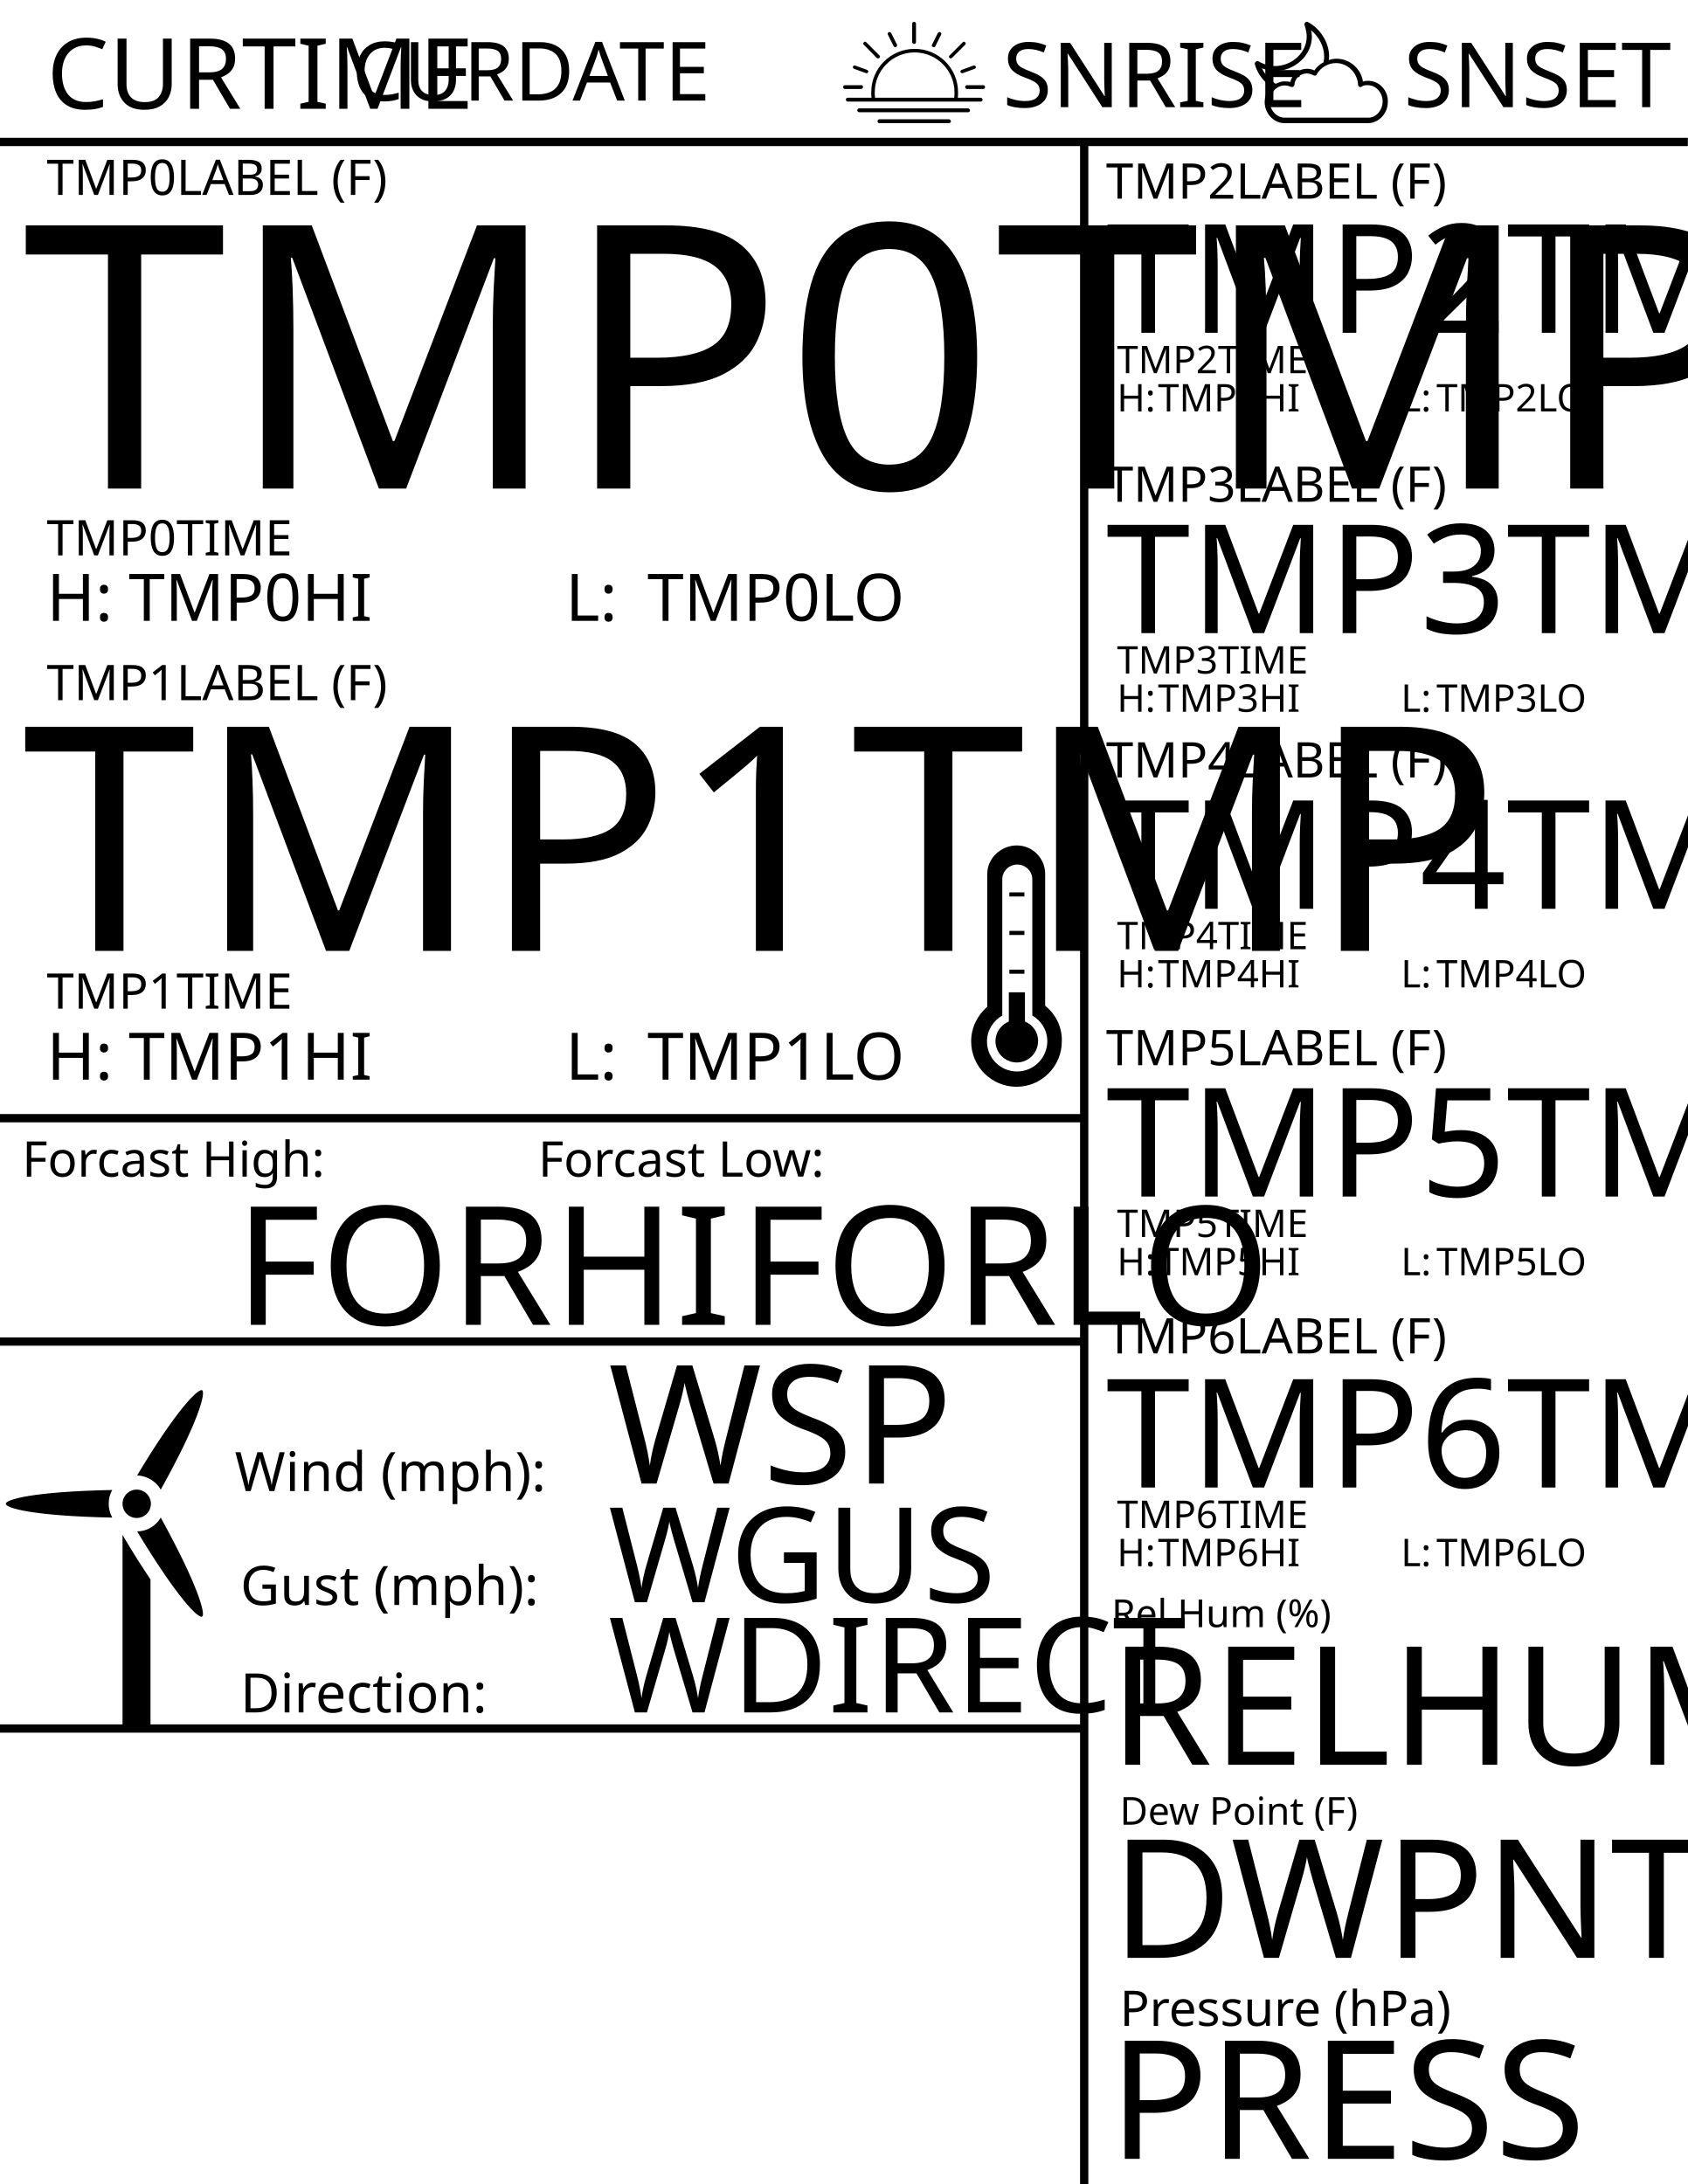
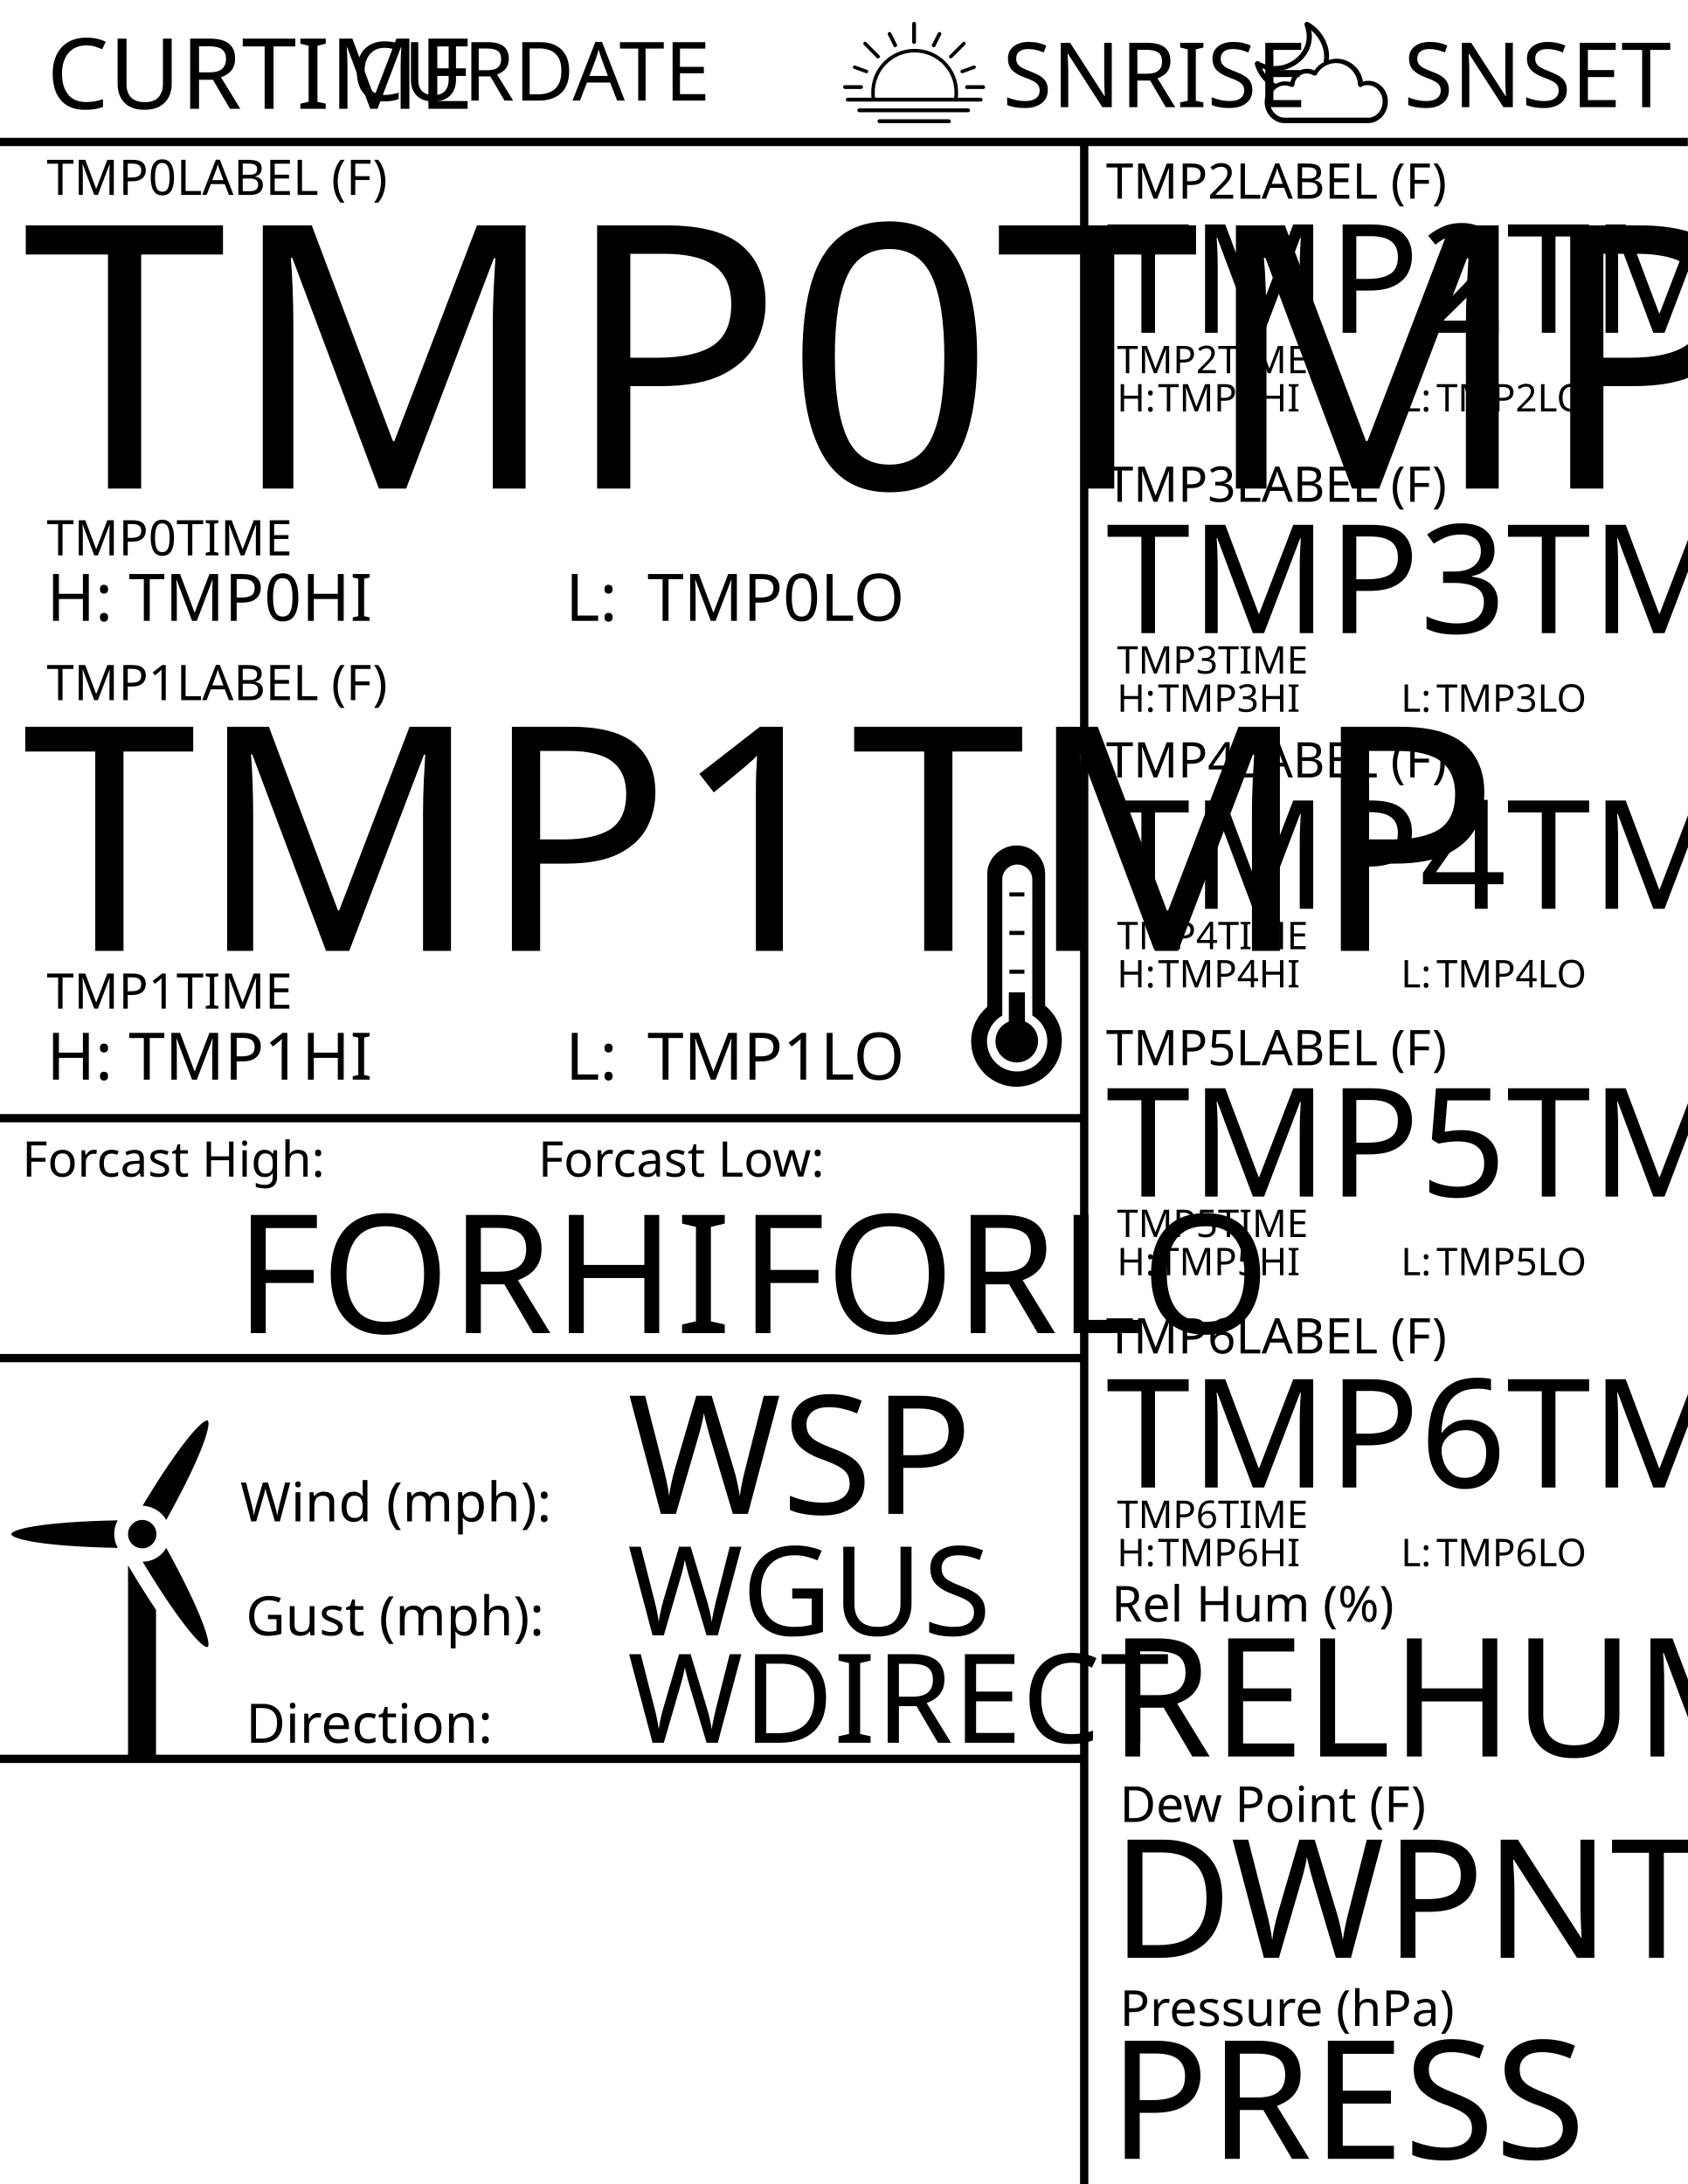
<svg xmlns="http://www.w3.org/2000/svg" version="1.1" id="Layer_1" x="0px" y="0px" width="612px" height="792px" viewBox="0 0 612 792" enable-background="new 0 0 612 792" xml:space="preserve">
  <g id="layout">
    <line fill="none" stroke="#000000" stroke-width="3" stroke-miterlimit="10" x1="393.12" y1="51.48" x2="393.12" y2="796.5" />
    <line fill="none" stroke="#000000" stroke-width="3" stroke-miterlimit="10" x1="393.12" y1="405.5" x2="0" y2="405.5" />
-     <line fill="none" stroke="#000000" stroke-width="3" stroke-miterlimit="10" x1="393.12" y1="486.497" x2="0" y2="486.497" />
+     <line fill="none" stroke="#000000" stroke-width="3" stroke-miterlimit="10" x1="393.12" y1="492.497" x2="0" y2="492.497" />
    <line fill="none" stroke="#000000" stroke-width="3" stroke-miterlimit="10" x1="0" y1="51.48" x2="612" y2="51.48" />
-     <line fill="none" stroke="#000000" stroke-width="3" stroke-miterlimit="10" x1="393.12" y1="626.83" x2="0" y2="626.83" />
+     <line fill="none" stroke="#000000" stroke-width="3" stroke-miterlimit="10" x1="393.12" y1="637.83" x2="0" y2="637.83" />
  </g>
  <g id="wind_x5F_display">
    <g id="Windmill_x5F_Gfx">
-       <circle cx="49.567" cy="545.33" r="5.146" />
-       <path d="M58.287,540.183c14.012-25.165,16.299-35.172,15.013-36.032c-1.289-0.714-8.868,6.292-23.587,30.887    C53.281,535.181,56.573,537.182,58.287,540.183z" />
-       <path d="M39.414,545.332c0-1.858,0.433-3.573,1.289-5.005c-28.736,0.572-38.604,3.43-38.604,5.005    c0,1.571,9.868,4.43,38.604,5.001C39.847,548.762,39.414,547.044,39.414,545.332z" />
-       <path d="M58.287,550.333c-1.714,3.007-5.01,5.009-8.574,5.009c14.863,24.589,22.298,31.737,23.587,30.882    C74.586,585.646,72.154,575.495,58.287,550.333z" />
-       <path d="M44.421,556.624v2.146v67.764h10.148v-53.755C51.709,568.491,48.279,563.199,44.421,556.624z" />
+       <circle cx="51.567" cy="556.33" r="5.146" />
+       <path d="M60.287,551.183c14.012-25.165,16.299-35.172,15.013-36.032c-1.289-0.714-8.868,6.292-23.587,30.887    C55.281,546.181,58.573,548.182,60.287,551.183z" />
+       <path d="M41.414,556.332c0-1.858,0.433-3.573,1.289-5.005c-28.736,0.572-38.604,3.43-38.604,5.005    c0,1.571,9.868,4.43,38.604,5.001C41.847,559.762,41.414,558.044,41.414,556.332z" />
+       <path d="M60.287,561.333c-1.714,3.007-5.01,5.009-8.574,5.009c14.863,24.589,22.298,31.737,23.587,30.882    C76.586,596.646,74.154,586.495,60.287,561.333z" />
+       <path d="M46.421,567.624v2.146v67.764h10.148v-53.755C53.709,579.491,50.279,574.199,46.421,567.624z" />
    </g>
-     <text transform="matrix(1 0 0 1 220.5601 537.9971)" font-family="'ArialMT'" font-size="60">WSP</text>
-     <text transform="matrix(1 0 0 1 220.5601 581.0234)" font-family="'ArialMT'" font-size="48">WGUS</text>
-     <text transform="matrix(1 0 0 1 85.1328 540.7207)" font-family="'ArialMT'" font-size="19.736">Wind (mph):</text>
-     <text transform="matrix(1 0 0 1 87.1328 582.0234)" font-family="'ArialMT'" font-size="19.736">Gust (mph):</text>
-     <text transform="matrix(1 0 0 1 87.1328 620.9854)" font-family="'ArialMT'" font-size="19.736">Direction:</text>
-     <text transform="matrix(1 0 0 1 220.5601 620.9854)" font-family="'ArialMT'" font-size="48">WDIRECT</text>
+     <text transform="matrix(1 0 0 1 227.5601 548.9971)" font-family="'Arial-BoldMT'" font-size="60">WSP</text>
+     <text transform="matrix(1 0 0 1 227.5601 593.0234)" font-family="'ArialMT'" font-size="45">WGUS</text>
+     <text transform="matrix(1 0 0 1 87.1328 551.7207)" font-family="'ArialMT'" font-size="19.736">Wind (mph):</text>
+     <text transform="matrix(1 0 0 1 89.1328 593.0234)" font-family="'ArialMT'" font-size="19.736">Gust (mph):</text>
+     <text transform="matrix(1 0 0 1 89.1328 631.9854)" font-family="'ArialMT'" font-size="19.736">Direction:</text>
+     <text transform="matrix(1 0 0 1 227.5601 631.9854)" font-family="'ArialMT'" font-size="45">WDIRECT</text>
  </g>
  <g id="temp_x5F_display">
    <text transform="matrix(1 0 0 1 16.9199 253.9111)" font-family="'ArialMT'" font-size="17.82">TMP1LABEL (F)</text>
    <text transform="matrix(1 0 0 1 401.04 281.9238)" font-family="'ArialMT'" font-size="17.82">TMP4LABEL (F)</text>
    <text transform="matrix(1 0 0 1 401.04 329.5498)" font-family="'ArialMT'" font-size="55">TMP4TMP</text>
-     <text transform="matrix(1 0 0 1 406.0234 661.7119)" font-family="'ArialMT'" font-size="14">Dew Point (F)</text>
+     <text transform="matrix(1 0 0 1 406.0234 660.7119)" font-family="'ArialMT'" font-size="18">Dew Point (F)</text>
    <text transform="matrix(1 0 0 1 403.0234 709.9854)" font-family="'ArialMT'" font-size="60">DWPNT</text>
-     <text transform="matrix(1 0 0 1 403.04 590.0449)" font-family="'ArialMT'" font-size="14">Rel Hum (%)</text>
-     <text transform="matrix(1 0 0 1 402.1992 639.9854)" font-family="'ArialMT'" font-size="60">RELHUM</text>
-     <text transform="matrix(1 0 0 1 406.04 734.6641)" font-family="'ArialMT'" font-size="17.82">Pressure (hPa)</text>
+     <text transform="matrix(1 0 0 1 403.04 588.0449)" font-family="'ArialMT'" font-size="18">Rel Hum (%)</text>
+     <text transform="matrix(1 0 0 1 402.1992 636.9854)" font-family="'ArialMT'" font-size="60">RELHUM</text>
+     <text transform="matrix(1 0 0 1 406.04 734.6641)" font-family="'ArialMT'" font-size="18">Pressure (hPa)</text>
    <text transform="matrix(1 0 0 1 402.04 782.8857)" font-family="'ArialMT'" font-size="60">PRESS</text>
-     <text transform="matrix(1 0 0 1 85.1328 480.4336)" font-family="'ArialMT'" font-size="60">FORHI</text>
-     <text transform="matrix(1 0 0 1 268.1475 480.4336)" font-family="'ArialMT'" font-size="60">FORLO</text>
+     <text transform="matrix(1 0 0 1 85.1328 483.4336)" font-family="'ArialMT'" font-size="60">FORHI</text>
+     <text transform="matrix(1 0 0 1 268.1475 483.4336)" font-family="'ArialMT'" font-size="60">FORLO</text>
    <text transform="matrix(1 0 0 1 16.9199 70.6914)" font-family="'ArialMT'" font-size="17.82">TMP0LABEL (F)</text>
    <text transform="matrix(1 0 0 1 16.9199 201.3916)" font-family="'ArialMT'" font-size="17.82">TMP0TIME</text>
    <text transform="matrix(1 0 0 1 16.9199 225.1318)" font-family="'ArialMT'" font-size="23.76">H:</text>
    <text transform="matrix(1 0 0 1 46.6201 225.1318)" font-family="'ArialMT'" font-size="23.76">TMP0HI</text>
    <text transform="matrix(1 0 0 1 205.02 225.1318)" font-family="'ArialMT'" font-size="23.76">L:</text>
    <text transform="matrix(1 0 0 1 234.7202 225.1318)" font-family="'ArialMT'" font-size="23.76">TMP0LO</text>
    <text transform="matrix(1 0 0 1 405 344.2129)" font-family="'ArialMT'" font-size="13.86">TMP4TIME</text>
    <text transform="matrix(1 0 0 1 405 358.0732)" font-family="'ArialMT'" font-size="13.86">H:</text>
    <text transform="matrix(1 0 0 1 419.8496 358.0732)" font-family="'ArialMT'" font-size="13.86">TMP4HI</text>
    <text transform="matrix(1 0 0 1 507.96 358.0732)" font-family="'ArialMT'" font-size="13.86">L:</text>
    <text transform="matrix(1 0 0 1 520.8301 358.0732)" font-family="'ArialMT'" font-size="13.86">TMP4LO</text>
    <text transform="matrix(1 0 0 1 401.04 386.292)" font-family="'ArialMT'" font-size="17.82">TMP5LABEL (F)</text>
    <text transform="matrix(1 0 0 1 401.04 433.918)" font-family="'ArialMT'" font-size="55">TMP5TMP</text>
    <text transform="matrix(1 0 0 1 405 448.5811)" font-family="'ArialMT'" font-size="13.86">TMP5TIME</text>
    <text transform="matrix(1 0 0 1 405 462.4414)" font-family="'ArialMT'" font-size="13.86">H:</text>
    <text transform="matrix(1 0 0 1 419.8496 462.4414)" font-family="'ArialMT'" font-size="13.86">TMP5HI</text>
    <text transform="matrix(1 0 0 1 507.96 462.4414)" font-family="'ArialMT'" font-size="13.86">L:</text>
    <text transform="matrix(1 0 0 1 520.8301 462.4414)" font-family="'ArialMT'" font-size="13.86">TMP5LO</text>
    <text transform="matrix(1 0 0 1 401.04 490.8047)" font-family="'ArialMT'" font-size="17.82">TMP6LABEL (F)</text>
    <text transform="matrix(1 0 0 1 401.04 539.4307)" font-family="'ArialMT'" font-size="55">TMP6TMP</text>
    <text transform="matrix(1 0 0 1 405 554.0938)" font-family="'ArialMT'" font-size="13.86">TMP6TIME</text>
    <text transform="matrix(1 0 0 1 405 567.9541)" font-family="'ArialMT'" font-size="13.86">H:</text>
    <text transform="matrix(1 0 0 1 419.8496 567.9541)" font-family="'ArialMT'" font-size="13.86">TMP6HI</text>
    <text transform="matrix(1 0 0 1 507.96 567.9541)" font-family="'ArialMT'" font-size="13.86">L:</text>
    <text transform="matrix(1 0 0 1 520.8301 567.9541)" font-family="'ArialMT'" font-size="13.86">TMP6LO</text>
    <text transform="matrix(1 0 0 1 401.04 181.9639)" font-family="'ArialMT'" font-size="17.82">TMP3LABEL (F)</text>
    <text transform="matrix(1 0 0 1 401.04 229.5898)" font-family="'ArialMT'" font-size="55">TMP3TMP</text>
    <text transform="matrix(1 0 0 1 405 244.2529)" font-family="'ArialMT'" font-size="13.86">TMP3TIME</text>
    <text transform="matrix(1 0 0 1 405 258.1133)" font-family="'ArialMT'" font-size="13.86">H:</text>
    <text transform="matrix(1 0 0 1 419.8496 258.1133)" font-family="'ArialMT'" font-size="13.86">TMP3HI</text>
    <text transform="matrix(1 0 0 1 507.96 258.1133)" font-family="'ArialMT'" font-size="13.86">L:</text>
    <text transform="matrix(1 0 0 1 520.8301 258.1133)" font-family="'ArialMT'" font-size="13.86">TMP3LO</text>
    <text transform="matrix(1 0 0 1 401.04 72.043)" font-family="'ArialMT'" font-size="17.82">TMP2LABEL (F)</text>
    <text transform="matrix(1 0 0 1 8.0098 426.6914)" font-family="'ArialMT'" font-size="17.82">Forcast High:</text>
    <text transform="matrix(1 0 0 1 195.1475 426.6914)" font-family="'ArialMT'" font-size="17.82">Forcast Low:</text>
    <text transform="matrix(1 0 0 1 401.04 120.6699)" font-family="'ArialMT'" font-size="55">TMP2TMP</text>
    <text transform="matrix(1 0 0 1 405 135.333)" font-family="'ArialMT'" font-size="13.86">TMP2TIME</text>
    <text transform="matrix(1 0 0 1 405 149.1934)" font-family="'ArialMT'" font-size="13.86">H:</text>
    <text transform="matrix(1 0 0 1 419.8496 149.1934)" font-family="'ArialMT'" font-size="13.86">TMP2HI</text>
    <text transform="matrix(1 0 0 1 507.96 149.1934)" font-family="'ArialMT'" font-size="13.86">L:</text>
    <text transform="matrix(1 0 0 1 520.8301 149.1934)" font-family="'ArialMT'" font-size="13.86">TMP2LO</text>
    <text transform="matrix(1 0 0 1 16.9199 365.7812)" font-family="'ArialMT'" font-size="17.82">TMP1TIME</text>
    <text transform="matrix(1 0 0 1 16.9199 391.5215)" font-family="'ArialMT'" font-size="23.76">H:</text>
    <text transform="matrix(1 0 0 1 46.6201 391.5215)" font-family="'ArialMT'" font-size="23.76">TMP1HI</text>
    <text transform="matrix(1 0 0 1 205.02 391.5215)" font-family="'ArialMT'" font-size="23.76">L:</text>
    <text transform="matrix(1 0 0 1 234.7202 391.5215)" font-family="'ArialMT'" font-size="23.76">TMP1LO</text>
    <text transform="matrix(1 0 0 1 8.0098 177.1777)" font-family="'ArialMT'" font-size="133.65">TMP0TMP</text>
    <text transform="matrix(1 0 0 1 8.0098 344.835)" font-family="'ArialMT'" font-size="113.85">TMP1TMP</text>
    <g>
      <rect x="365.994" y="323.612" width="5.445" height="1.485" />
      <rect x="365.994" y="337.571" width="5.445" height="1.485" />
      <rect x="365.994" y="351.629" width="5.445" height="1.485" />
      <path d="M378.963,364.697V316.88c0-5.643-4.554-10.296-10.296-10.296c-5.643,0-10.692,4.554-10.692,10.296v48.213    c-3.562,3.069-5.841,7.524-5.841,12.573c0,9.107,7.425,16.434,16.438,16.434c9.104,0,16.434-7.425,16.434-16.434    C385.2,372.419,382.725,367.766,378.963,364.697z M368.766,388.557c-6.039,0-10.89-4.852-10.89-10.891    c0-4.059,2.277-7.524,5.544-9.405V318.86c0-2.97,2.475-5.346,5.445-5.346c2.97,0,5.441,2.376,5.441,5.346v49.401    c3.271,1.881,5.445,5.346,5.445,9.405C379.656,383.705,374.805,388.557,368.766,388.557z" />
      <path d="M371.637,370.439v-10.593h-5.841v10.593c-2.871,1.188-4.851,3.96-4.851,7.127c0,4.258,3.465,7.723,7.722,7.723    s7.722-3.465,7.722-7.723C376.488,374.399,374.508,371.627,371.637,370.439z" />
    </g>
  </g>
  <g id="time_x5F_display">
    <text transform="matrix(1 0 0 1 363.5225 38.8564)" font-family="'ArialMT'" font-size="32.67">SNRISE</text>
    <text transform="matrix(1 0 0 1 16.9199 39.4531)" font-family="'ArialMT'" font-size="35.64">CURTIME</text>
    <text transform="matrix(1 0 0 1 127.5522 36.4834)" font-family="'ArialMT'" font-size="29.7">CURDATE</text>
    <text transform="matrix(1 0 0 1 508.9502 38.8564)" font-family="'ArialMT'" font-size="32.67">SNSET</text>
    <path d="M496.179,29.304c-0.594,0-1.287,0-1.979,0.297c-0.693-4.752-4.854-8.316-9.604-8.316c-0.986,0-1.881,0.198-2.771,0.495   c0-0.495,0.099-0.891,0.099-1.386c0-4.95-3.168-9.999-7.623-12.375c-0.396-0.198-0.689-0.099-0.99,0.099   c-0.297,0.297-0.396,0.594-0.297,0.99c0,0,0.792,2.079,0.792,4.158c0,5.841-5.346,10.692-11.583,10.692   c-2.871,0-5.841-1.584-5.841-1.683c-0.297-0.198-0.69-0.198-0.99,0.099c-0.297,0.198-0.491,0.495-0.396,0.891   c0.792,3.168,2.97,6.138,5.841,8.118c-1.386,1.485-2.277,3.465-2.277,5.643c0,4.059,3.271,7.623,7.132,7.623h30.393   c3.861,0,7.128-3.564,7.128-7.623C503.406,32.769,500.04,29.304,496.179,29.304z M457.569,24.75c1.287,0.495,2.97,0.99,4.752,0.99   c7.227,0,13.361-5.742,13.361-12.474c0-0.792-0.099-1.584-0.297-2.277c2.871,2.277,4.752,5.94,4.752,9.504   c0,0.693-0.099,1.386-0.194,2.079c-1.39,0.693-2.479,1.683-3.366,2.97c-0.792-0.396-1.687-0.594-2.673-0.594   c-2.974,0-5.35,1.979-6.039,4.752c-0.597-0.099-1.287-0.198-1.98-0.198c-1.287,0-2.273,0.396-3.365,0.891   C460.341,28.908,458.559,26.928,457.569,24.75z M496.179,42.669h-30.393c-2.871,0-5.346-2.673-5.346-5.841s2.475-5.841,5.346-5.841   c0.792,0,1.584,0.198,2.273,0.495c0.301,0.099,0.598,0.099,0.796,0c0.297-0.198,0.491-0.495,0.491-0.693   c0.103-2.277,2.079-4.158,4.455-4.158c0.895,0,1.782,0.297,2.479,0.693c0.194,0.099,0.495,0.099,0.689,0.099   c0.297-0.099,0.495-0.198,0.495-0.495c1.386-2.475,4.158-4.059,6.934-4.059c4.257,0,7.817,3.564,8.019,7.821   c0,0.396,0.198,0.594,0.495,0.792c0.297,0.198,0.594,0.099,0.891-0.099c0.495-0.396,1.089-0.495,2.182-0.495   c2.867,0,5.346,2.673,5.346,5.841S499.05,42.669,496.179,42.669z" />
    <g>
      <path d="M355.599,35.442h-8.312c0.099-0.693,0.099-1.287,0.099-1.98c0-8.712-7.025-15.741-15.741-15.741    c-8.712,0-15.737,7.029-15.737,15.741c0,0.693,0,1.287,0.099,1.98h-8.613c-0.396,0-0.689,0.297-0.689,0.693    c0,0.396,0.297,0.693,0.689,0.693h48.214c0.396,0,0.692-0.297,0.692-0.693C356.193,35.739,355.896,35.442,355.599,35.442z     M317.286,35.442c-0.103-0.693-0.103-1.287-0.103-1.98c0-7.92,6.438-14.454,14.454-14.454c7.92,0,14.454,6.435,14.454,14.454    c0,0.693,0,1.287-0.099,1.98H317.286z" />
      <path d="M351.045,39.303h-39.501c-0.396,0-0.693,0.297-0.693,0.693s0.301,0.693,0.693,0.693h39.501    c0.396,0,0.693-0.297,0.693-0.693C351.639,39.6,351.342,39.303,351.045,39.303z" />
      <path d="M344.115,43.263H318.87c-0.396,0-0.693,0.297-0.693,0.693s0.297,0.693,0.693,0.693h25.245    c0.396,0,0.689-0.297,0.689-0.693C344.709,43.56,344.412,43.263,344.115,43.263z" />
      <path d="M331.443,15.939c0.396,0,0.689-0.297,0.689-0.693V8.613c0-0.396-0.297-0.693-0.689-0.693    c-0.396,0-0.693,0.297-0.693,0.693v6.732C330.849,15.642,331.146,15.939,331.443,15.939z" />
      <path d="M356.49,30.888h-5.841c-0.396,0-0.693,0.297-0.693,0.693s0.297,0.693,0.693,0.693h5.841c0.396,0,0.689-0.297,0.689-0.693    S356.886,30.888,356.49,30.888z" />
      <path d="M312.93,31.581c0-0.396-0.297-0.693-0.689-0.693h-5.841c-0.396,0-0.693,0.297-0.693,0.693s0.297,0.693,0.693,0.693h5.841    C312.633,32.175,312.93,31.878,312.93,31.581z" />
      <path d="M344.709,21.186c0.198,0,0.297-0.099,0.495-0.198l4.752-4.752c0.297-0.297,0.297-0.693,0-0.891    c-0.297-0.297-0.693-0.297-0.891,0l-4.752,4.752c-0.301,0.297-0.301,0.693,0,0.891C344.412,21.087,344.61,21.186,344.709,21.186z" />
      <path d="M317.88,20.988c0.099,0.099,0.297,0.198,0.495,0.198s0.297-0.099,0.495-0.198c0.297-0.297,0.297-0.693,0-0.891    l-4.752-4.752c-0.297-0.297-0.693-0.297-0.895,0c-0.297,0.297-0.297,0.693,0,0.891L317.88,20.988z" />
      <path d="M324.018,16.731c0.103,0.198,0.301,0.396,0.598,0.396c0.099,0,0.194,0,0.297-0.099c0.297-0.198,0.495-0.594,0.297-0.891    l-2.079-4.158c-0.198-0.297-0.594-0.495-0.891-0.297c-0.297,0.198-0.495,0.594-0.297,0.891L324.018,16.731z" />
      <path d="M338.274,17.028c0.099,0,0.194,0.099,0.297,0.099c0.194,0,0.495-0.099,0.594-0.396l2.079-4.158    c0.198-0.297,0-0.693-0.297-0.891c-0.297-0.198-0.693,0-0.895,0.297l-2.079,4.158C337.779,16.533,337.878,16.929,338.274,17.028z" />
      <path d="M348.273,26.136c0.099,0.297,0.396,0.396,0.594,0.396c0.099,0,0.198,0,0.198,0l4.354-1.584    c0.297-0.099,0.495-0.495,0.396-0.792c-0.103-0.297-0.495-0.495-0.792-0.396l-4.356,1.584    C348.372,25.443,348.174,25.839,348.273,26.136z" />
      <path d="M309.663,24.948l4.354,1.584c0.103,0,0.103,0,0.198,0c0.297,0,0.495-0.198,0.594-0.396    c0.103-0.297-0.099-0.693-0.396-0.792l-4.356-1.584c-0.297-0.099-0.689,0.099-0.792,0.396    C309.168,24.453,309.366,24.849,309.663,24.948z" />
    </g>
  </g>
</svg>
